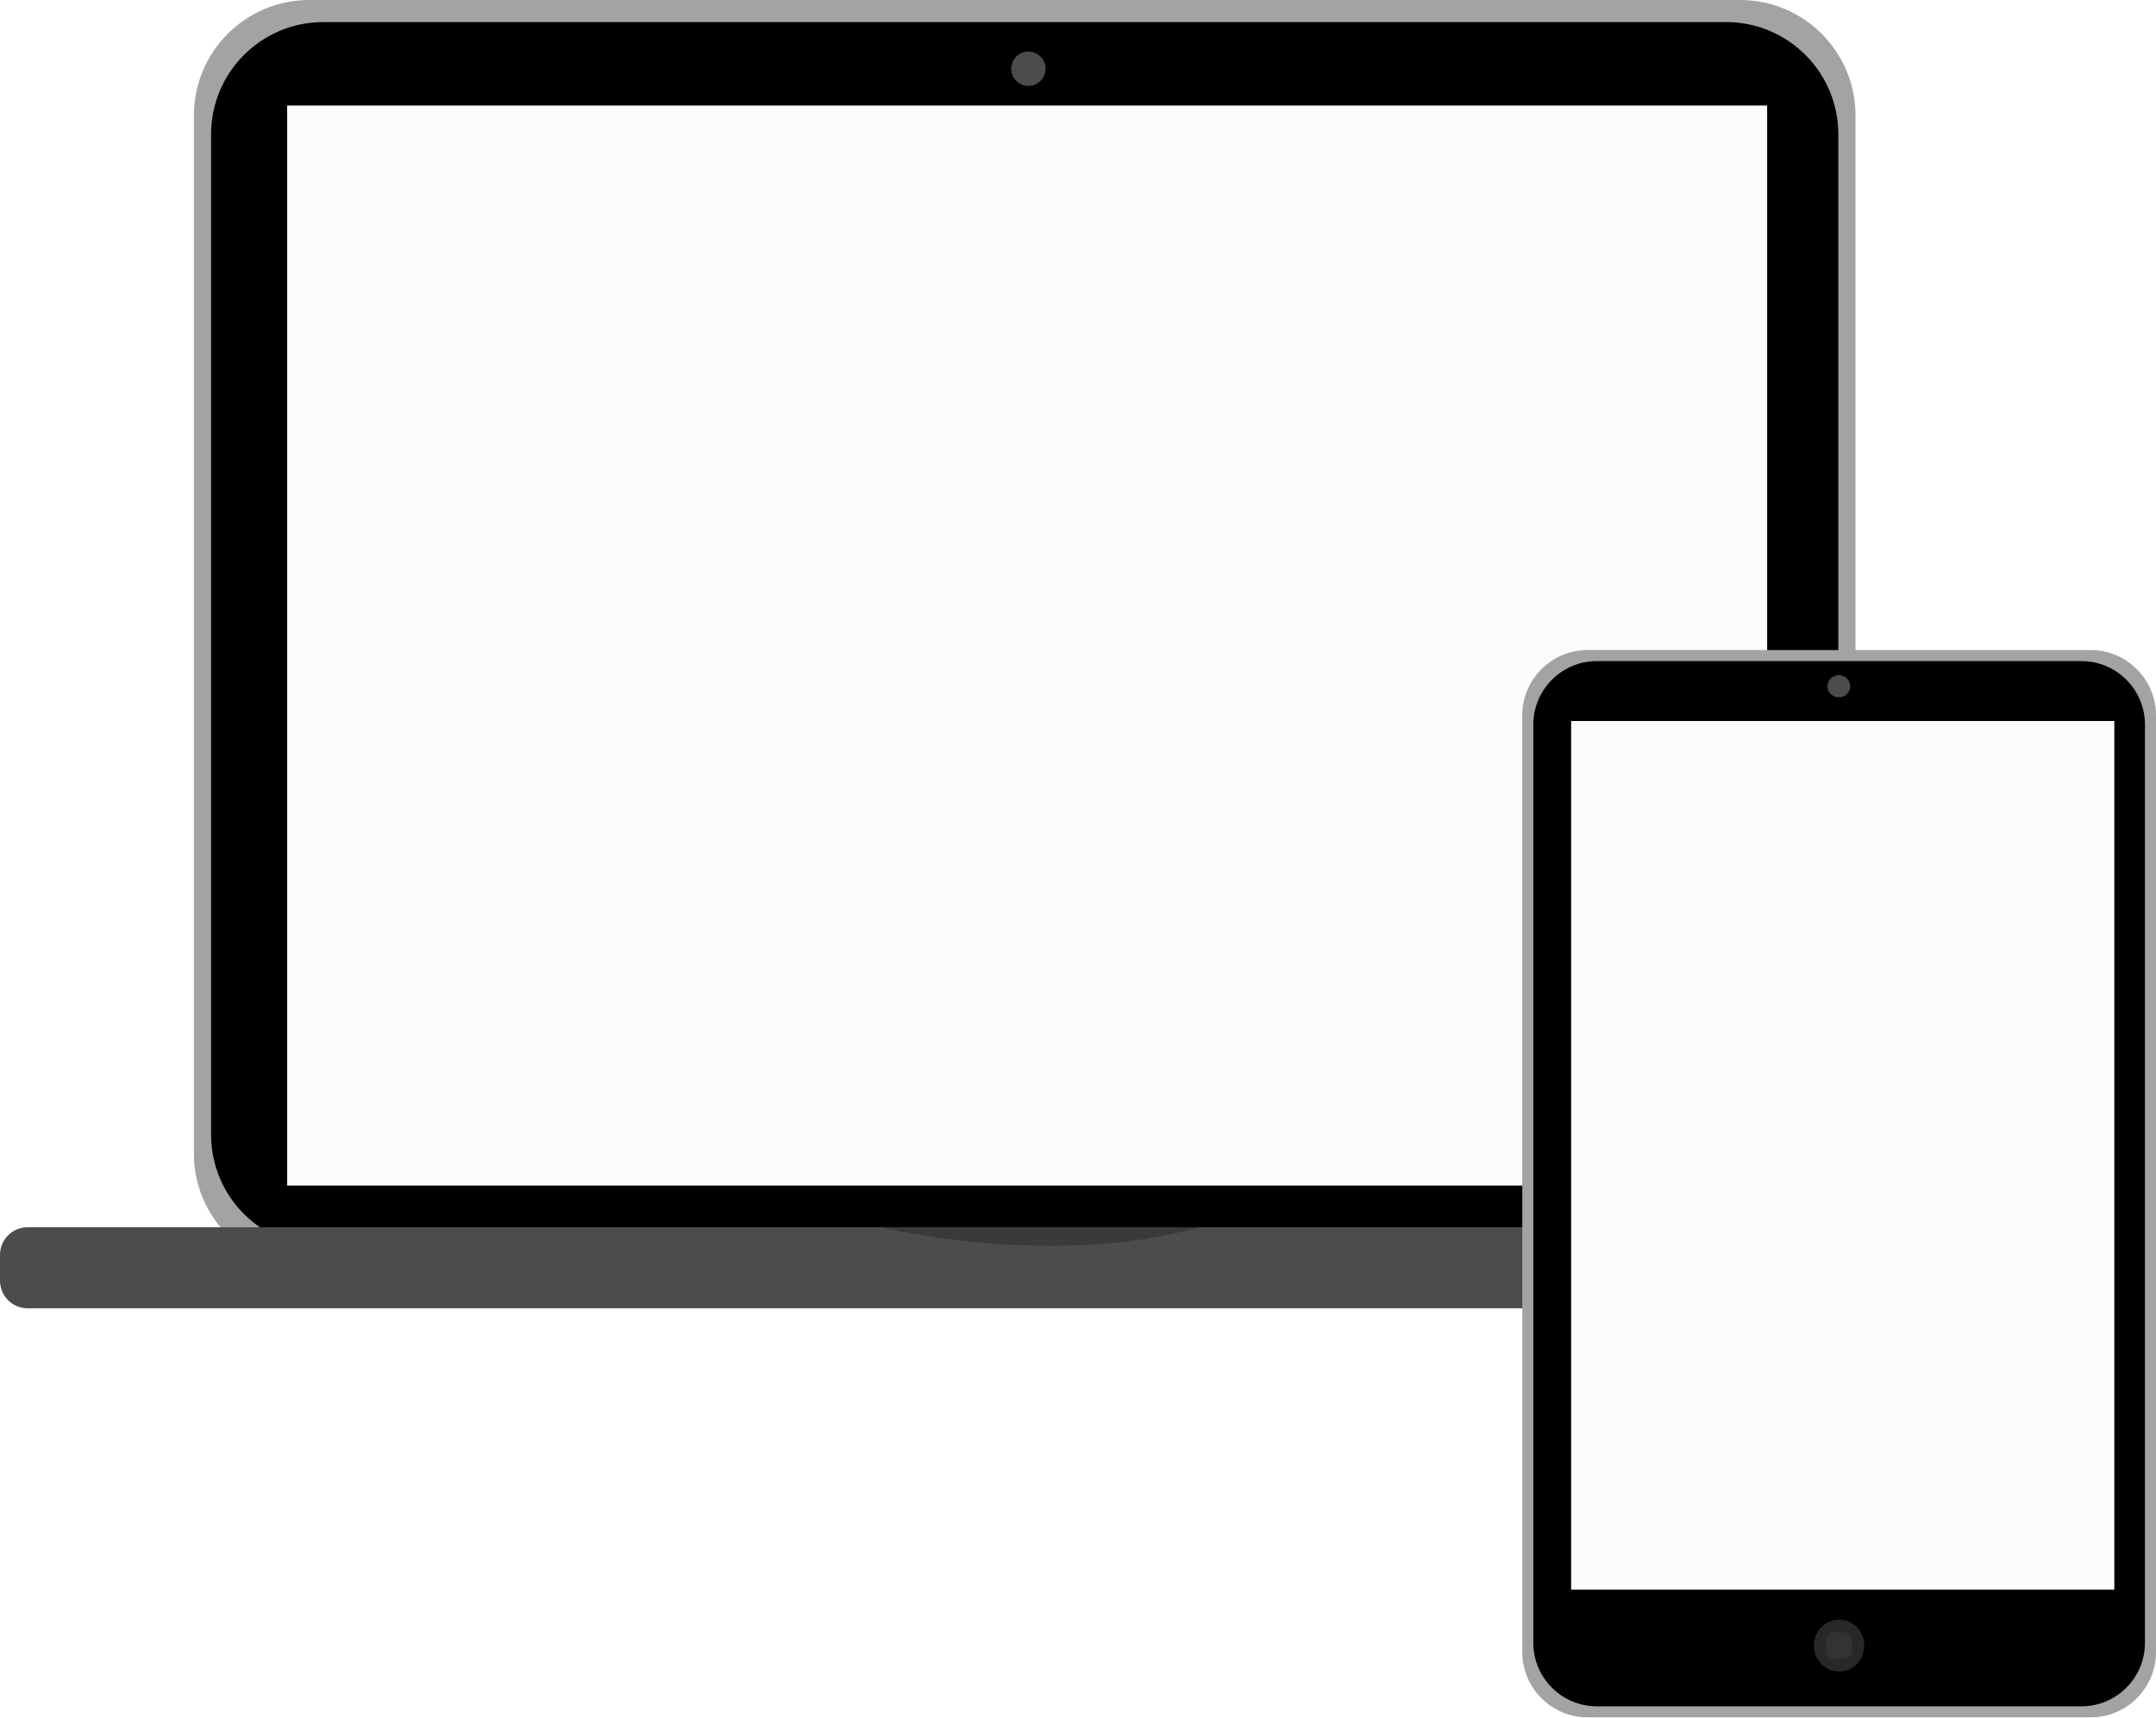
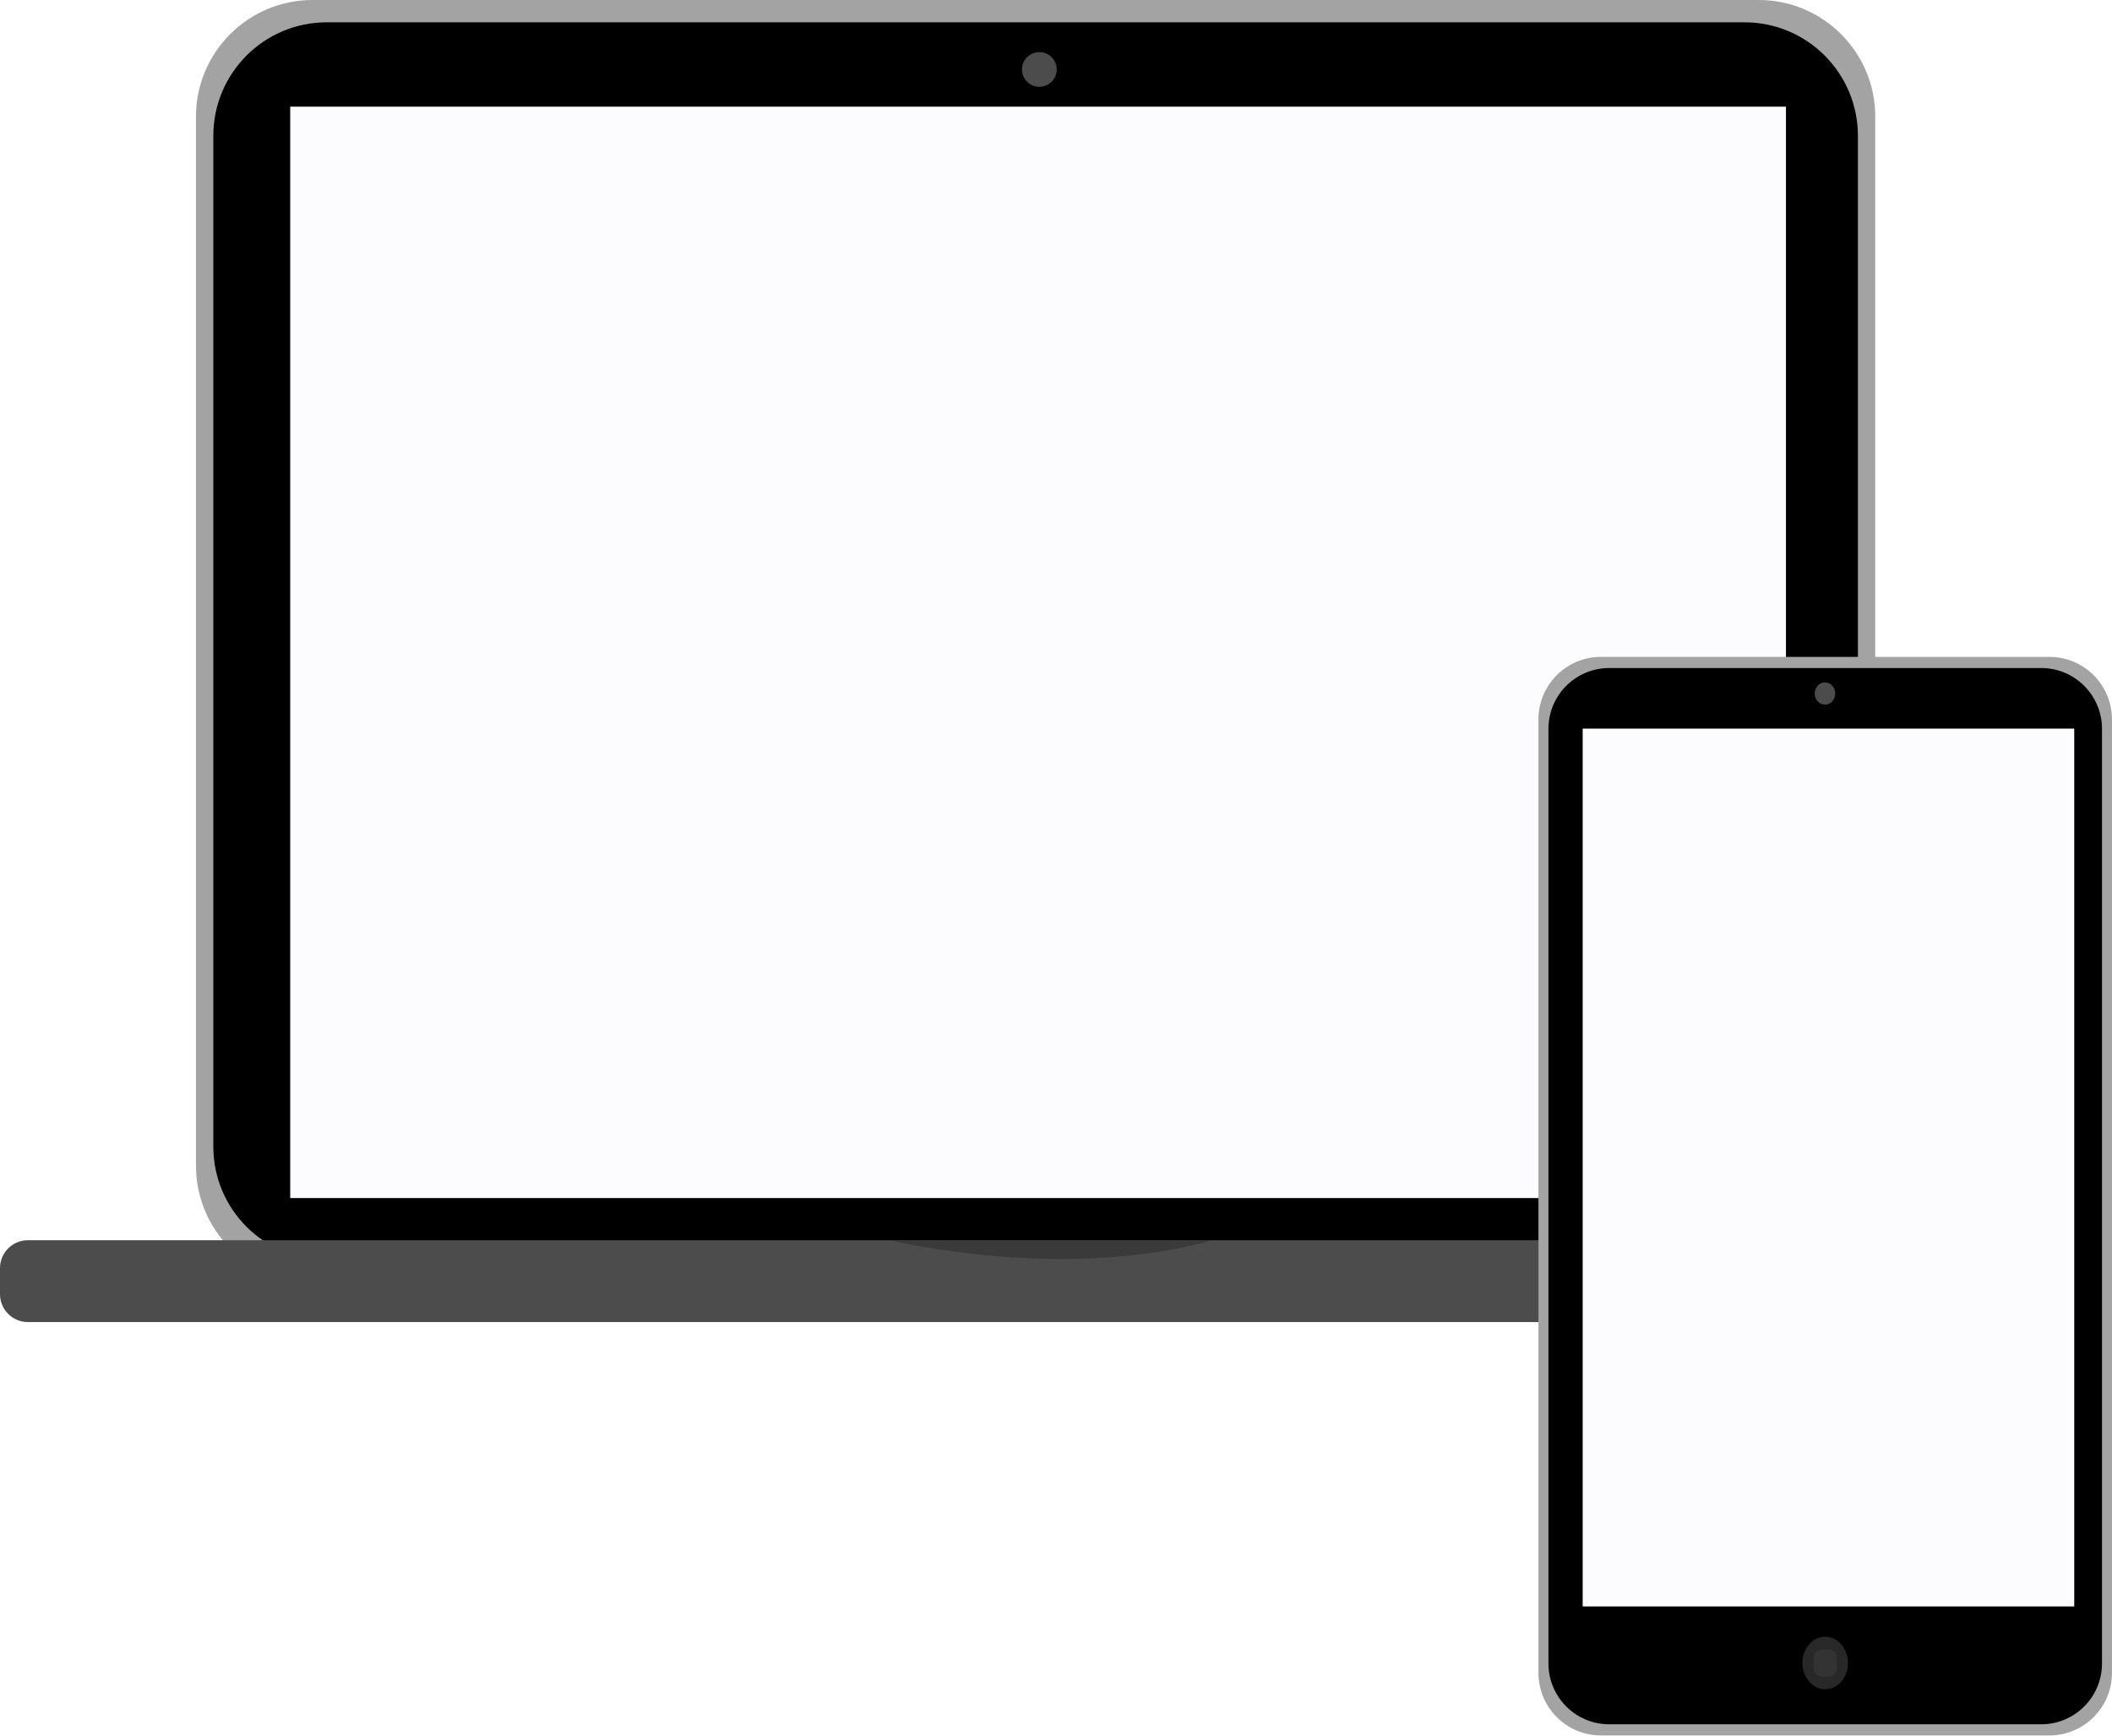
- <svg xmlns="http://www.w3.org/2000/svg" viewBox="0 0 533.38 424.83">
+ <svg xmlns="http://www.w3.org/2000/svg" viewBox="0 0 516.99 424.83">
  <g id="Layer_2" data-name="Layer 2">
-     <g id="mobile">
+     <g id="Layer_6" data-name="Layer 6">
      <rect x="47.97" width="411.07" height="313.92" rx="28.56" ry="28.56" style="fill:#a3a3a3" />
      <rect x="52.22" y="5.46" width="402.57" height="302.99" rx="27.77" ry="27.77" />
      <rect x="71.04" y="26.11" width="366.14" height="267.17" style="fill:#fcfbfd" />
      <circle cx="254.42" cy="17" r="4.25" style="fill:#4c4c4c" />
      <rect y="303.6" width="503.98" height="20.04" rx="6.83" ry="6.83" style="fill:#4c4c4c" />
      <path d="M217.94,303.6s41.77,10.32,78.9,0Z" style="fill:#3a3a3a" />
-       <rect x="322.97" y="214.43" width="264.03" height="156.78" rx="16.17" ry="16.17" transform="translate(162.17 747.81) rotate(-90)" style="fill:#a3a3a3" />
-       <rect x="325.7" y="217.16" width="258.57" height="151.32" rx="15.73" ry="15.73" transform="translate(162.17 747.81) rotate(-90)" />
-       <rect x="348.43" y="218.61" width="214.89" height="134.38" transform="translate(170.08 741.68) rotate(-90)" style="fill:#fcfbfd" />
-       <ellipse cx="454.91" cy="169.77" rx="2.81" ry="2.73" style="fill:#4c4c4c" />
-       <ellipse cx="454.98" cy="407.09" rx="6.23" ry="6.43" style="fill:#282828" />
-       <rect x="451.77" y="403.77" width="6.42" height="6.63" rx="2.13" ry="2.13" style="fill:#333" />
+       <rect x="314.78" y="222.62" width="264.03" height="140.39" rx="15.31" ry="15.31" transform="translate(153.97 739.61) rotate(-90)" style="fill:#a3a3a3" />
+       <rect x="317.51" y="225.07" width="258.57" height="135.5" rx="14.88" ry="14.88" transform="translate(153.97 739.61) rotate(-90)" />
+       <rect x="340.14" y="225.63" width="214.89" height="120.33" transform="translate(161.79 733.39) rotate(-90)" style="fill:#fcfbfd" />
+       <ellipse cx="446.73" cy="169.77" rx="2.51" ry="2.73" style="fill:#4c4c4c" />
+       <ellipse cx="446.78" cy="407.09" rx="5.58" ry="6.43" style="fill:#282828" />
+       <rect x="443.91" y="403.77" width="5.75" height="6.63" rx="2.01" ry="2.01" style="fill:#333" />
    </g>
  </g>
</svg>
